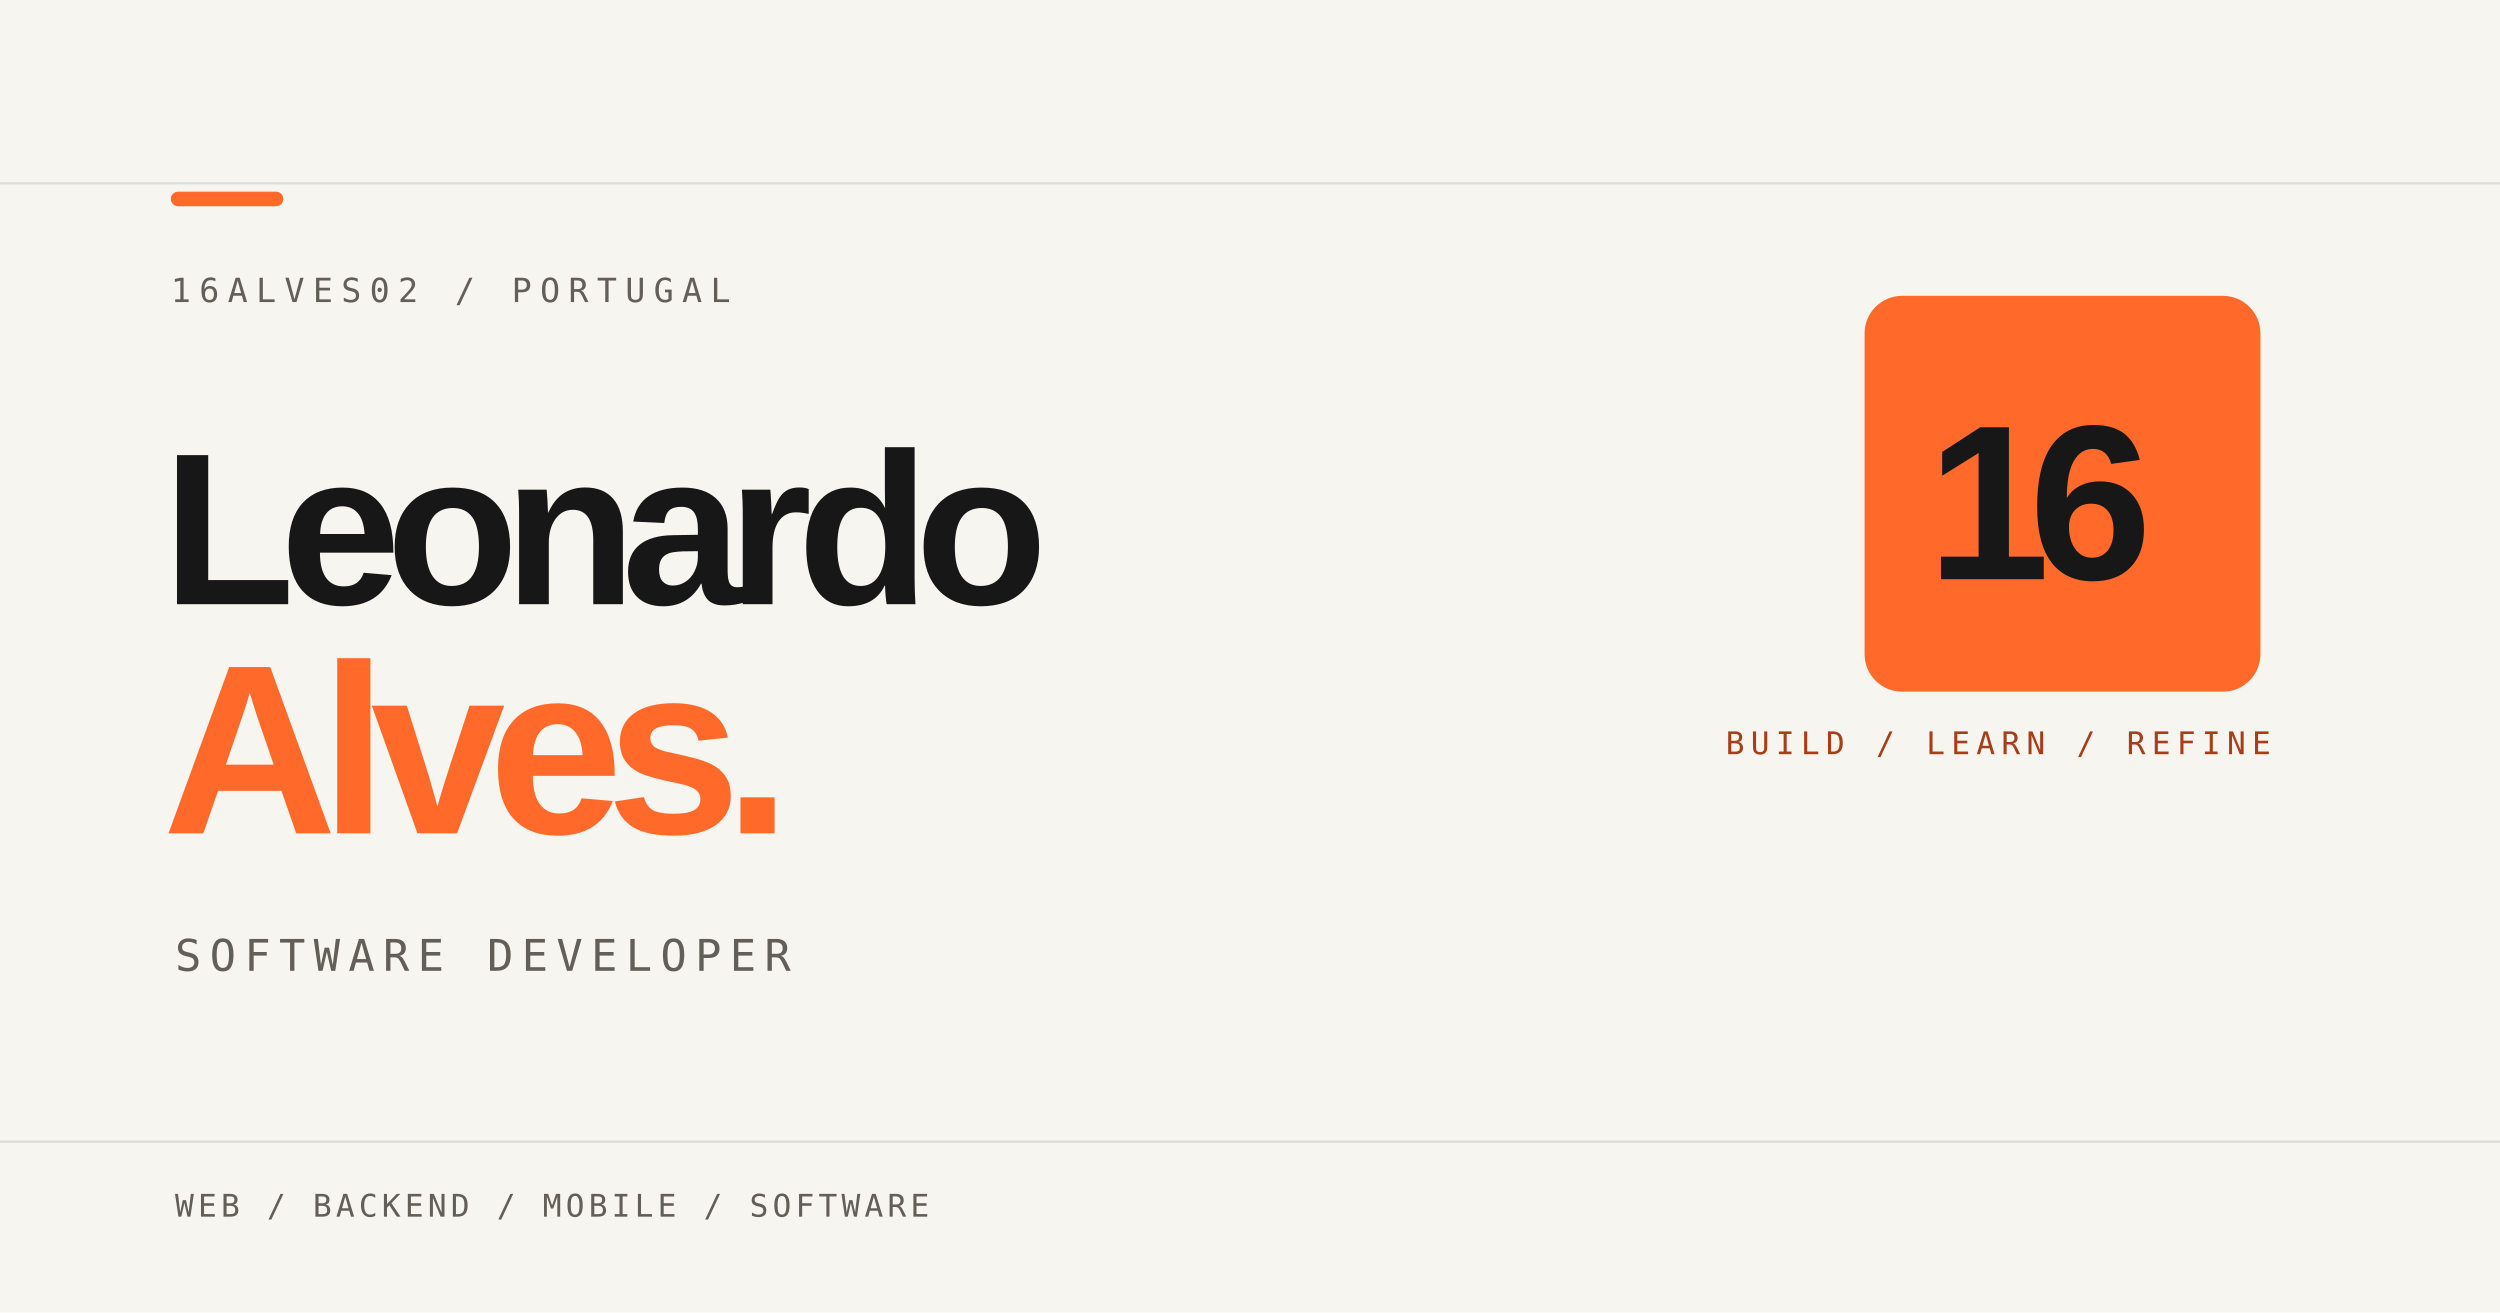
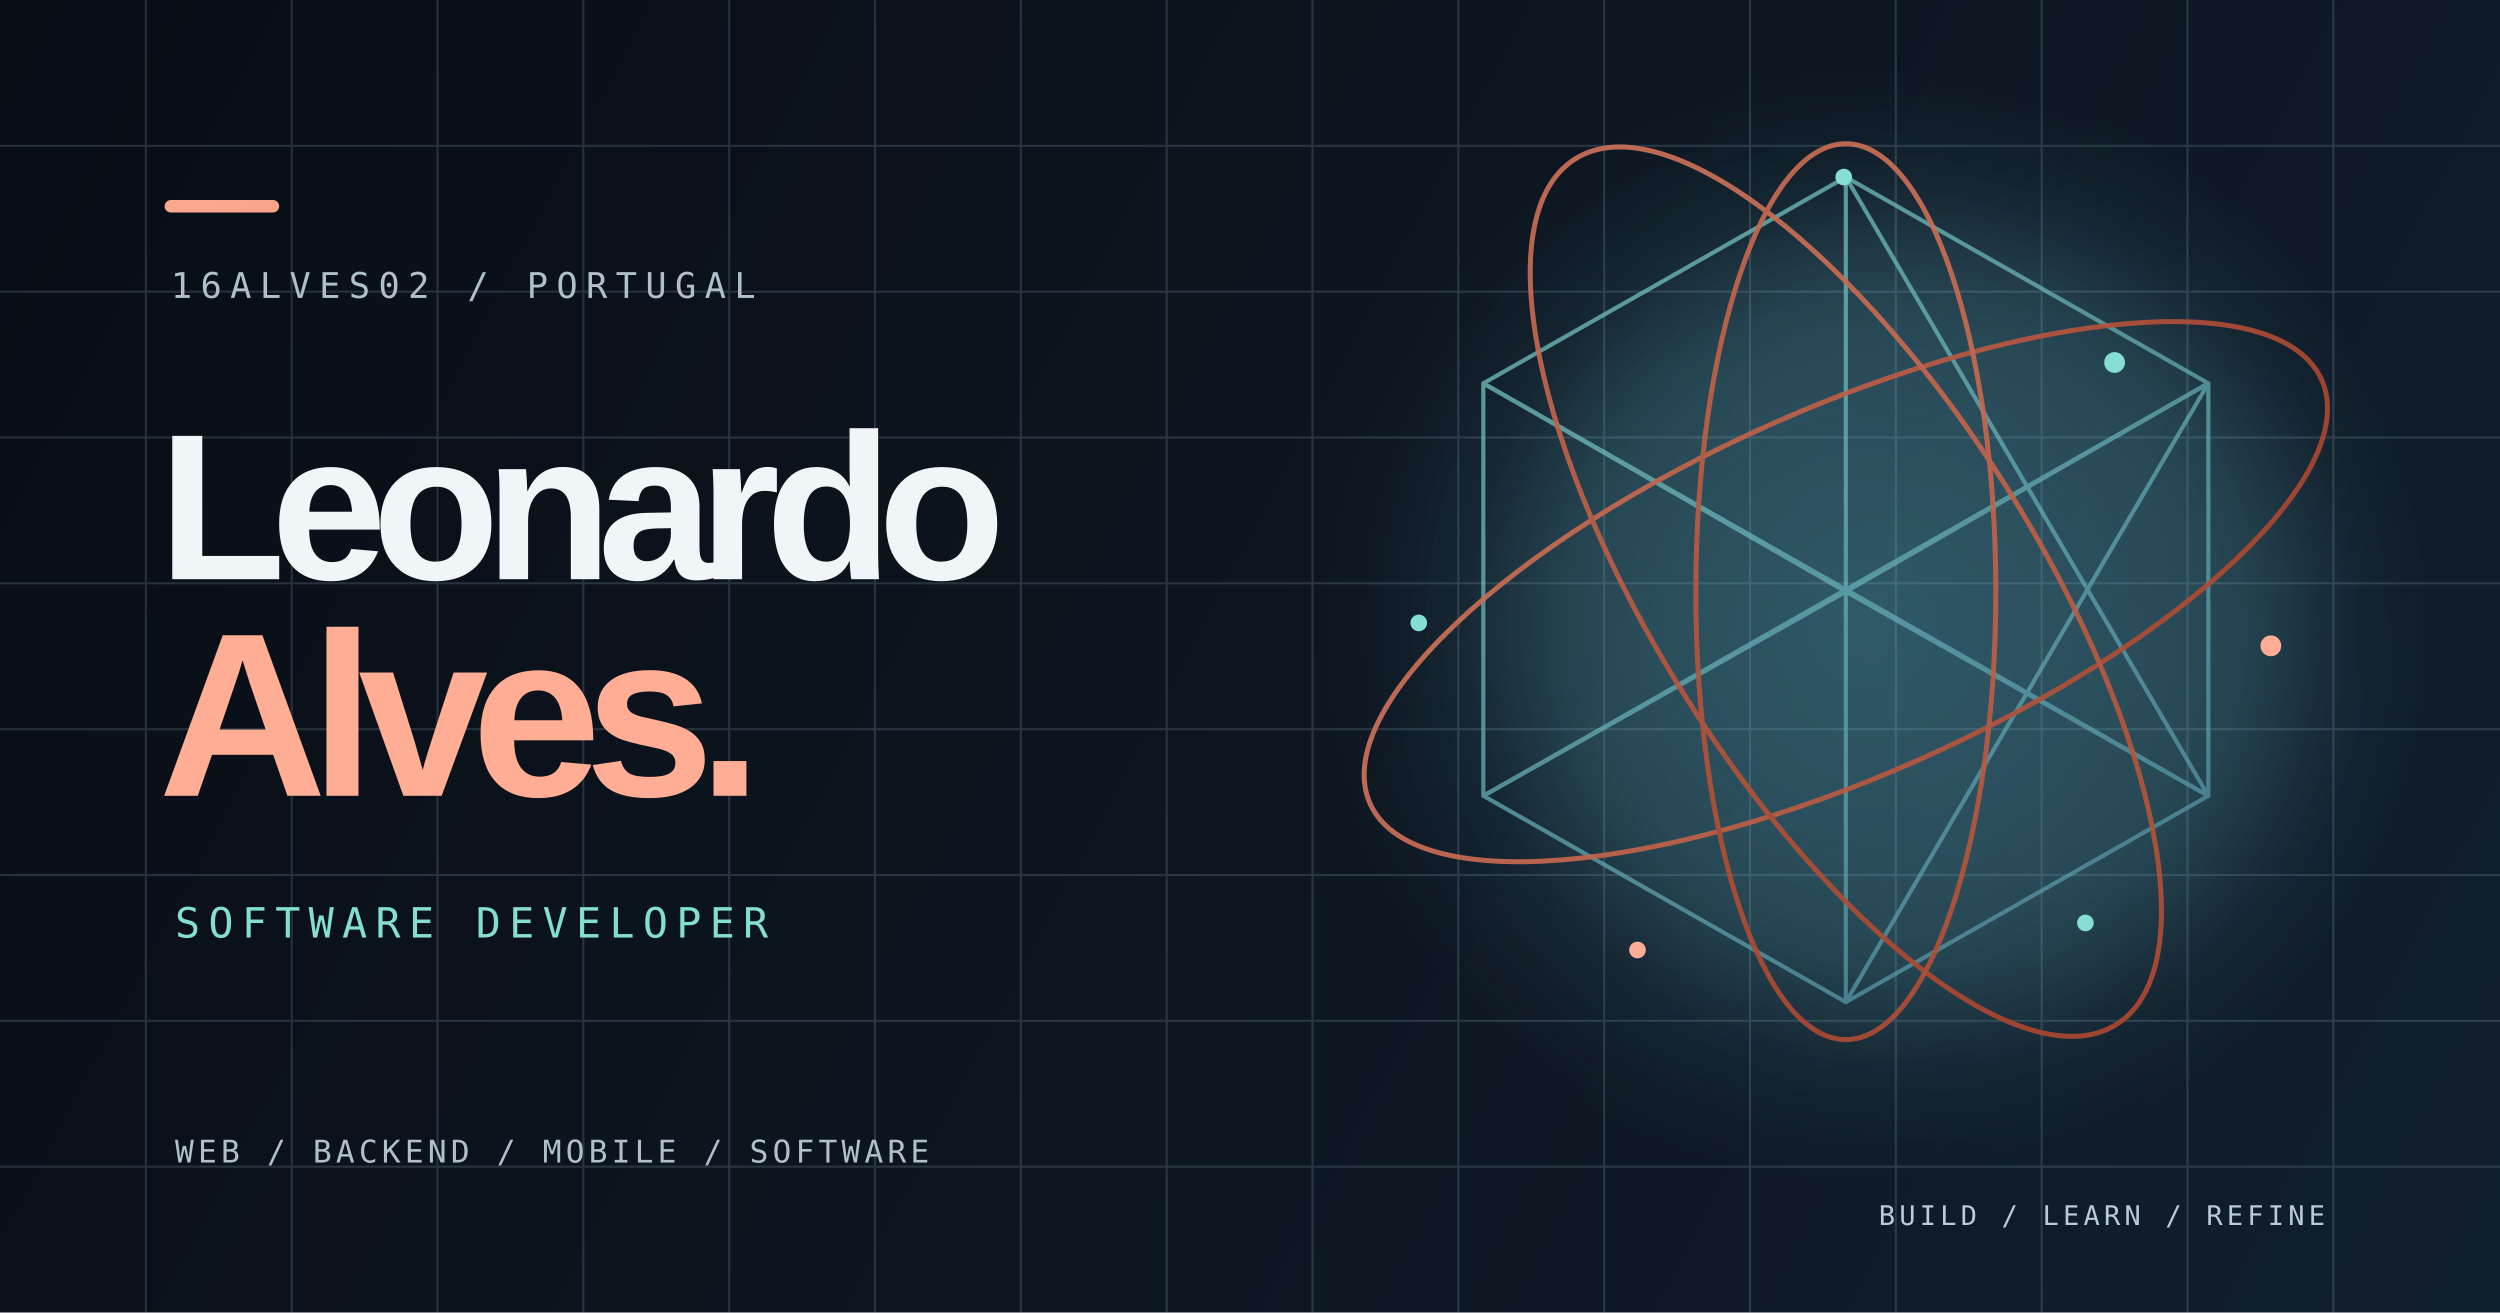
<svg xmlns="http://www.w3.org/2000/svg" viewBox="0 0 1200 630" fill="none">
-   <rect width="1200" height="630" fill="#F7F5F0" />
-   <path d="M0 88H1200M0 548H1200" stroke="#171717" stroke-opacity=".12" />
-   <rect x="82" y="92" width="54" height="7" rx="3.5" fill="#FF6A2A" />
-   <text x="82" y="145" fill="#625E58" font-family="monospace" font-size="16" letter-spacing="4">16ALVES02 / PORTUGAL</text>
-   <text x="78" y="290" fill="#171717" font-family="Arial, Helvetica, sans-serif" font-size="104" font-weight="700" letter-spacing="-7">Leonardo</text>
-   <text x="78" y="400" fill="#FF6A2A" font-family="Arial, Helvetica, sans-serif" font-size="116" font-weight="700" letter-spacing="-8">Alves.</text>
-   <text x="84" y="466" fill="#625E58" font-family="monospace" font-size="21" letter-spacing="4">SOFTWARE DEVELOPER</text>
-   <rect x="895" y="142" width="190" height="190" rx="18" fill="#FF6A2A" />
-   <text x="925" y="278" fill="#171717" font-family="Arial, Helvetica, sans-serif" font-size="106" font-weight="800" letter-spacing="-10">16</text>
-   <text x="1090" y="362" fill="#A83D18" font-family="monospace" font-size="15" text-anchor="end" letter-spacing="3">BUILD / LEARN / REFINE</text>
-   <text x="84" y="584" fill="#625E58" font-family="monospace" font-size="15" letter-spacing="2">WEB / BACKEND / MOBILE / SOFTWARE</text>
+   <defs>
+     <linearGradient id="bg" x1="0" y1="0" x2="1200" y2="630" gradientUnits="userSpaceOnUse">
+       <stop stop-color="#080D14" />
+       <stop offset="1" stop-color="#111E2C" />
+     </linearGradient>
+     <linearGradient id="warm" x1="100" y1="0" x2="900" y2="600" gradientUnits="userSpaceOnUse">
+       <stop stop-color="#FFAD94" />
+       <stop offset="1" stop-color="#A94730" />
+     </linearGradient>
+     <linearGradient id="cool" x1="700" y1="30" x2="1100" y2="600" gradientUnits="userSpaceOnUse">
+       <stop stop-color="#85DED2" />
+       <stop offset="1" stop-color="#477F9C" />
+     </linearGradient>
+     <radialGradient id="glow" cx="0" cy="0" r="1" gradientTransform="matrix(270 0 0 270 900 300)" gradientUnits="userSpaceOnUse">
+       <stop stop-color="#4D9DB0" stop-opacity=".30" />
+       <stop offset="1" stop-color="#4D9DB0" stop-opacity="0" />
+     </radialGradient>
+     <filter id="soft" x="560" y="-30" width="680" height="690" color-interpolation-filters="sRGB" filterUnits="userSpaceOnUse">
+       <feGaussianBlur stdDeviation="28" />
+     </filter>
+   </defs>
+   <rect width="1200" height="630" fill="url(#bg)" />
+   <rect width="1200" height="630" fill="url(#glow)" />
+   <g opacity=".18" stroke="#A9C8D8">
+     <path d="M0 70H1200M0 140H1200M0 210H1200M0 280H1200M0 350H1200M0 420H1200M0 490H1200M0 560H1200" />
+     <path d="M70 0V630M140 0V630M210 0V630M280 0V630M350 0V630M420 0V630M490 0V630M560 0V630M630 0V630M700 0V630M770 0V630M840 0V630M910 0V630M980 0V630M1050 0V630M1120 0V630" />
+   </g>
+   <g opacity=".25" filter="url(#soft)">
+     <circle cx="915" cy="300" r="190" fill="#5BA5B2" />
+   </g>
+   <g stroke="url(#cool)" stroke-width="2" opacity=".7">
+     <path d="M886 85 1060 184 1060 382 886 481 712 382 712 184 886 85Z" />
+     <path d="M886 85V284M1060 184 886 284 712 184M886 284 1060 382M886 284 886 481M886 284 712 382" />
+     <path d="M886 85 1060 382M1060 184 712 382M712 184 1060 382M886 481 1060 184" />
+   </g>
+   <g stroke="url(#warm)" stroke-width="2.4" opacity=".92">
+     <ellipse cx="886" cy="284" rx="250" ry="88" transform="rotate(-24 886 284)" />
+     <ellipse cx="886" cy="284" rx="245" ry="92" transform="rotate(58 886 284)" />
+     <ellipse cx="886" cy="284" rx="215" ry="72" transform="rotate(90 886 284)" />
+   </g>
+   <g fill="#85DED2">
+     <circle cx="1015" cy="174" r="5" />
+     <circle cx="681" cy="299" r="4" />
+     <circle cx="1001" cy="443" r="4" />
+     <circle cx="885" cy="85" r="4" />
+   </g>
+   <g fill="#FFAD94">
+     <circle cx="1090" cy="310" r="5" />
+     <circle cx="786" cy="456" r="4" />
+   </g>
+   <path d="M82 99H131" stroke="url(#warm)" stroke-width="6" stroke-linecap="round" />
+   <text x="82" y="143" fill="#AFC0CB" font-family="monospace" font-size="17" letter-spacing="4">16ALVES02 / PORTUGAL</text>
+   <text x="76" y="278" fill="#F0F5F7" font-family="Arial, Helvetica, sans-serif" font-size="100" font-weight="700" letter-spacing="-7">Leonardo</text>
+   <text x="76" y="382" fill="#FFAD94" font-family="Arial, Helvetica, sans-serif" font-size="112" font-weight="700" letter-spacing="-8">Alves.</text>
+   <text x="84" y="450" fill="#85DED2" font-family="monospace" font-size="20" letter-spacing="4">SOFTWARE DEVELOPER</text>
+   <text x="84" y="558" fill="#AFC0CB" font-family="monospace" font-size="15" letter-spacing="2">WEB / BACKEND / MOBILE / SOFTWARE</text>
+   <text x="1116" y="588" fill="#B9CBD5" font-family="monospace" font-size="13" text-anchor="end" letter-spacing="2">BUILD / LEARN / REFINE</text>
</svg>
